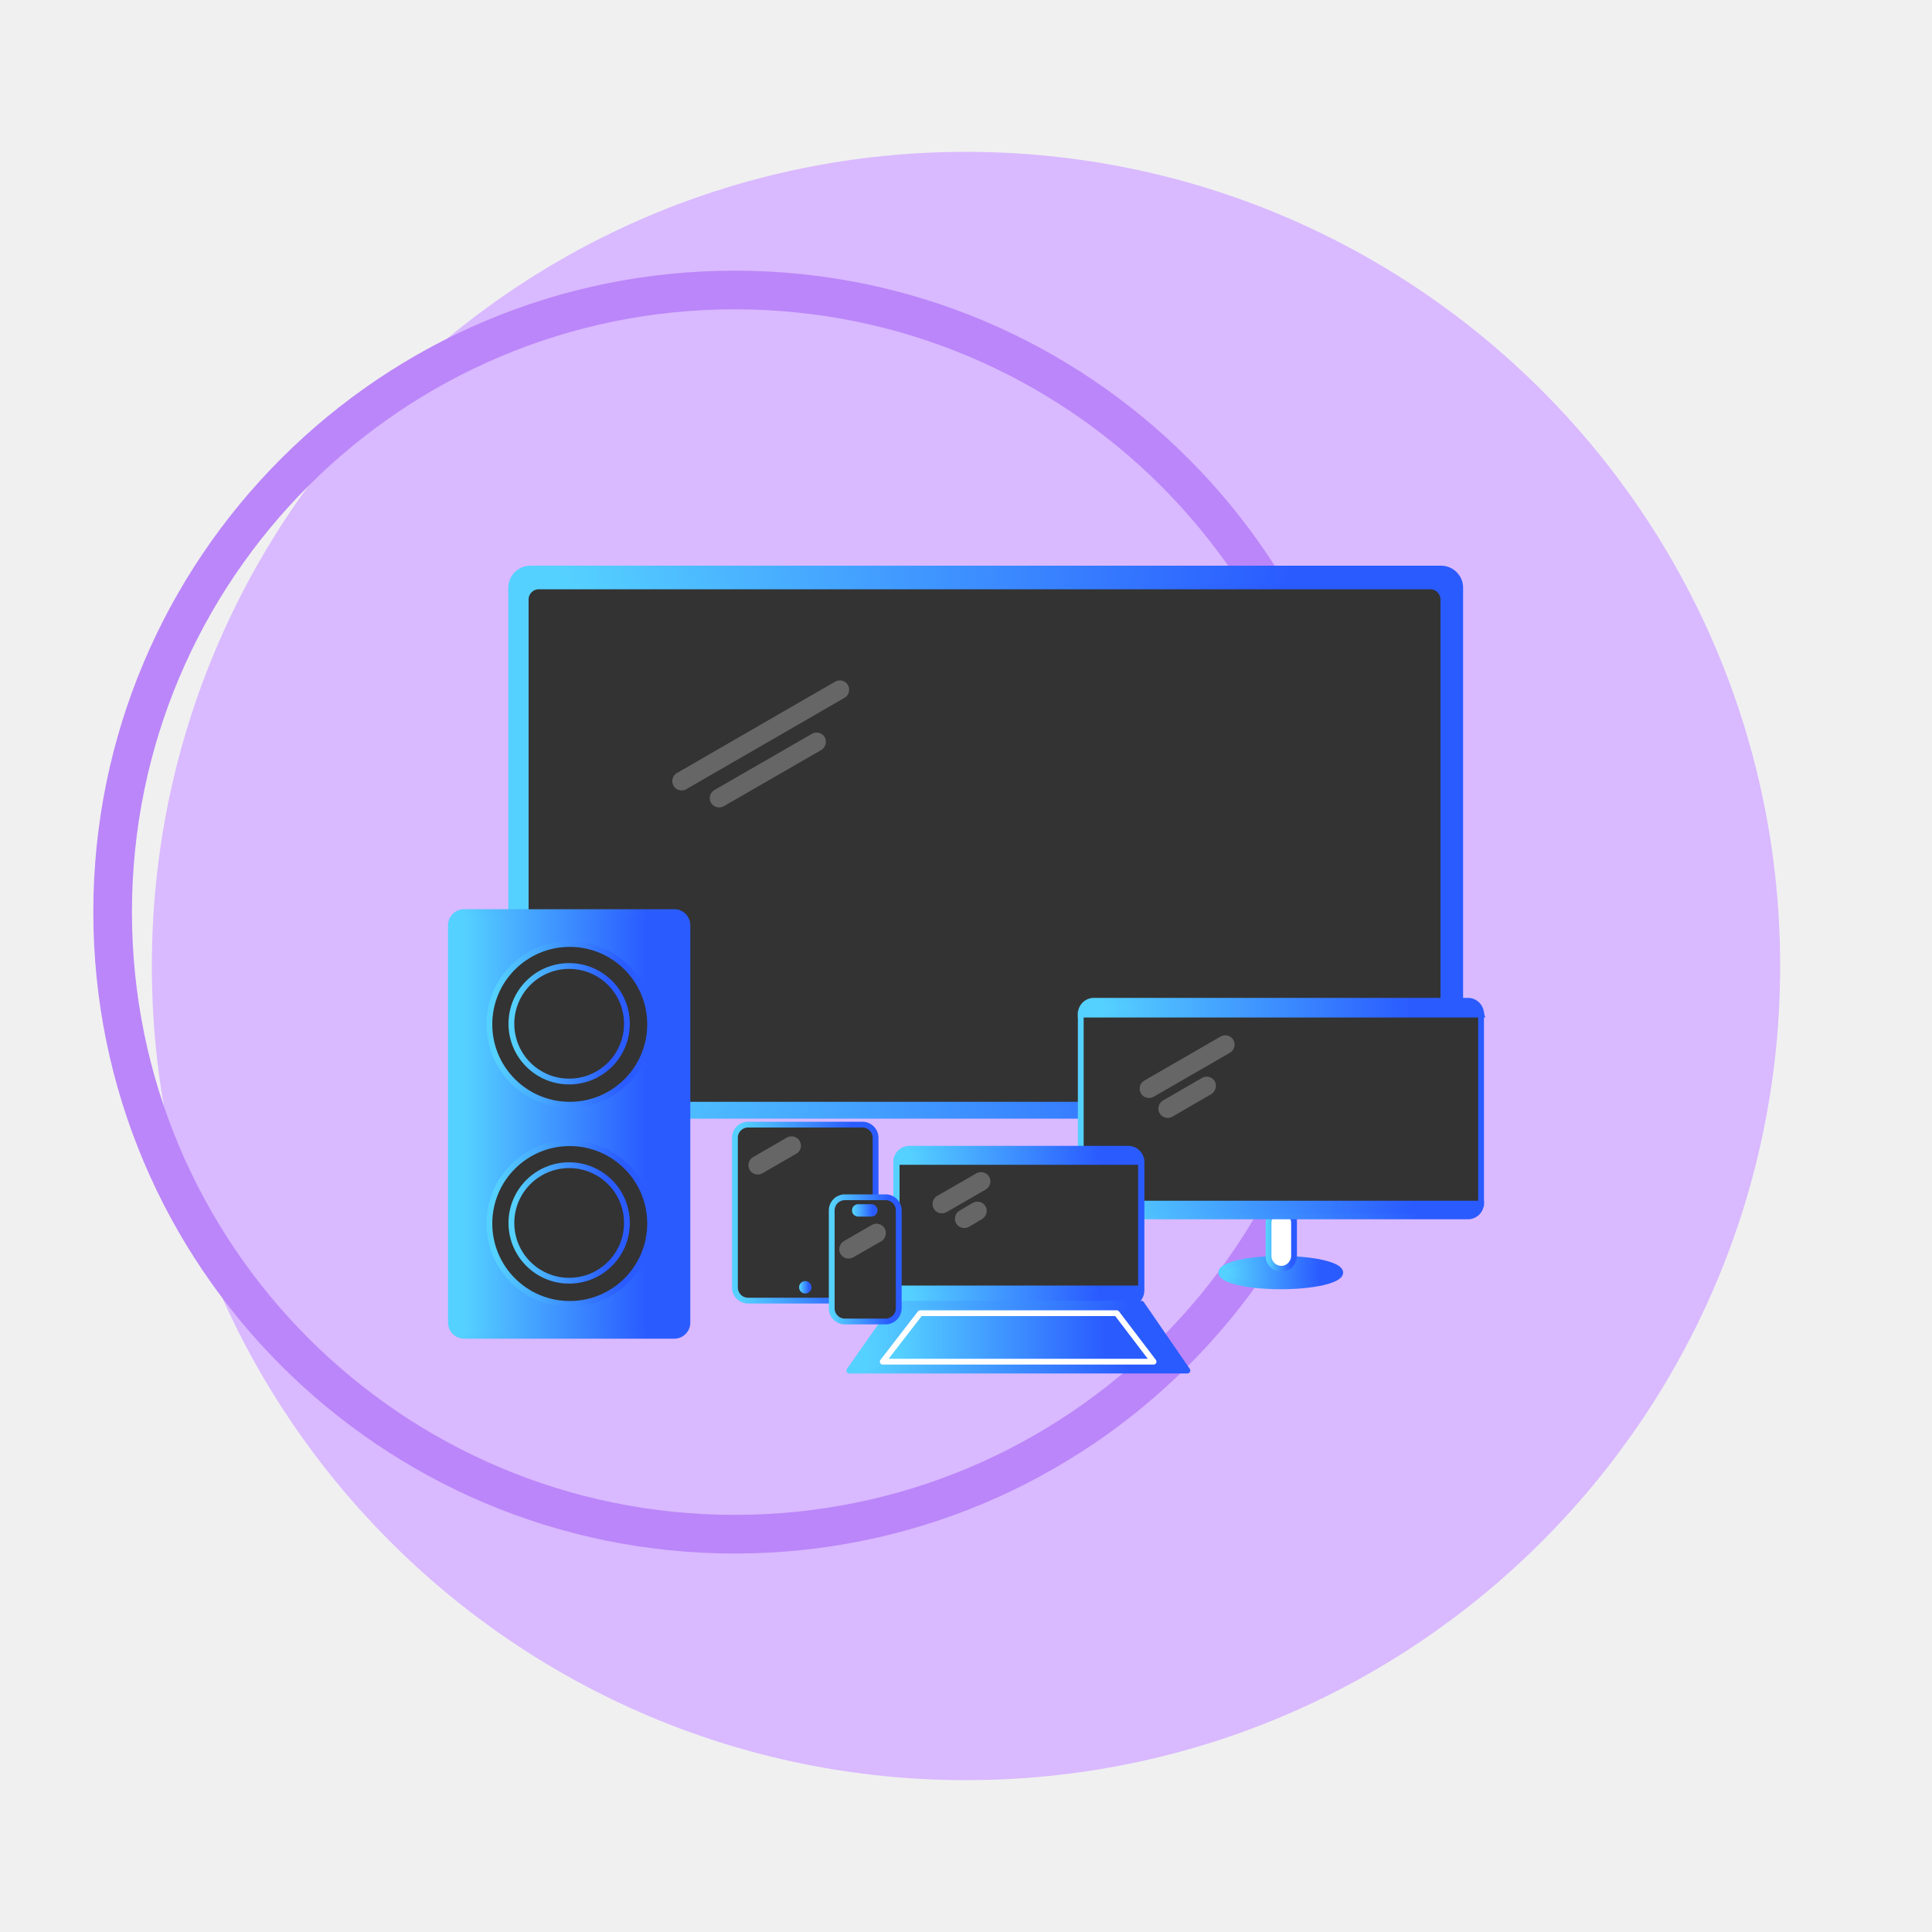
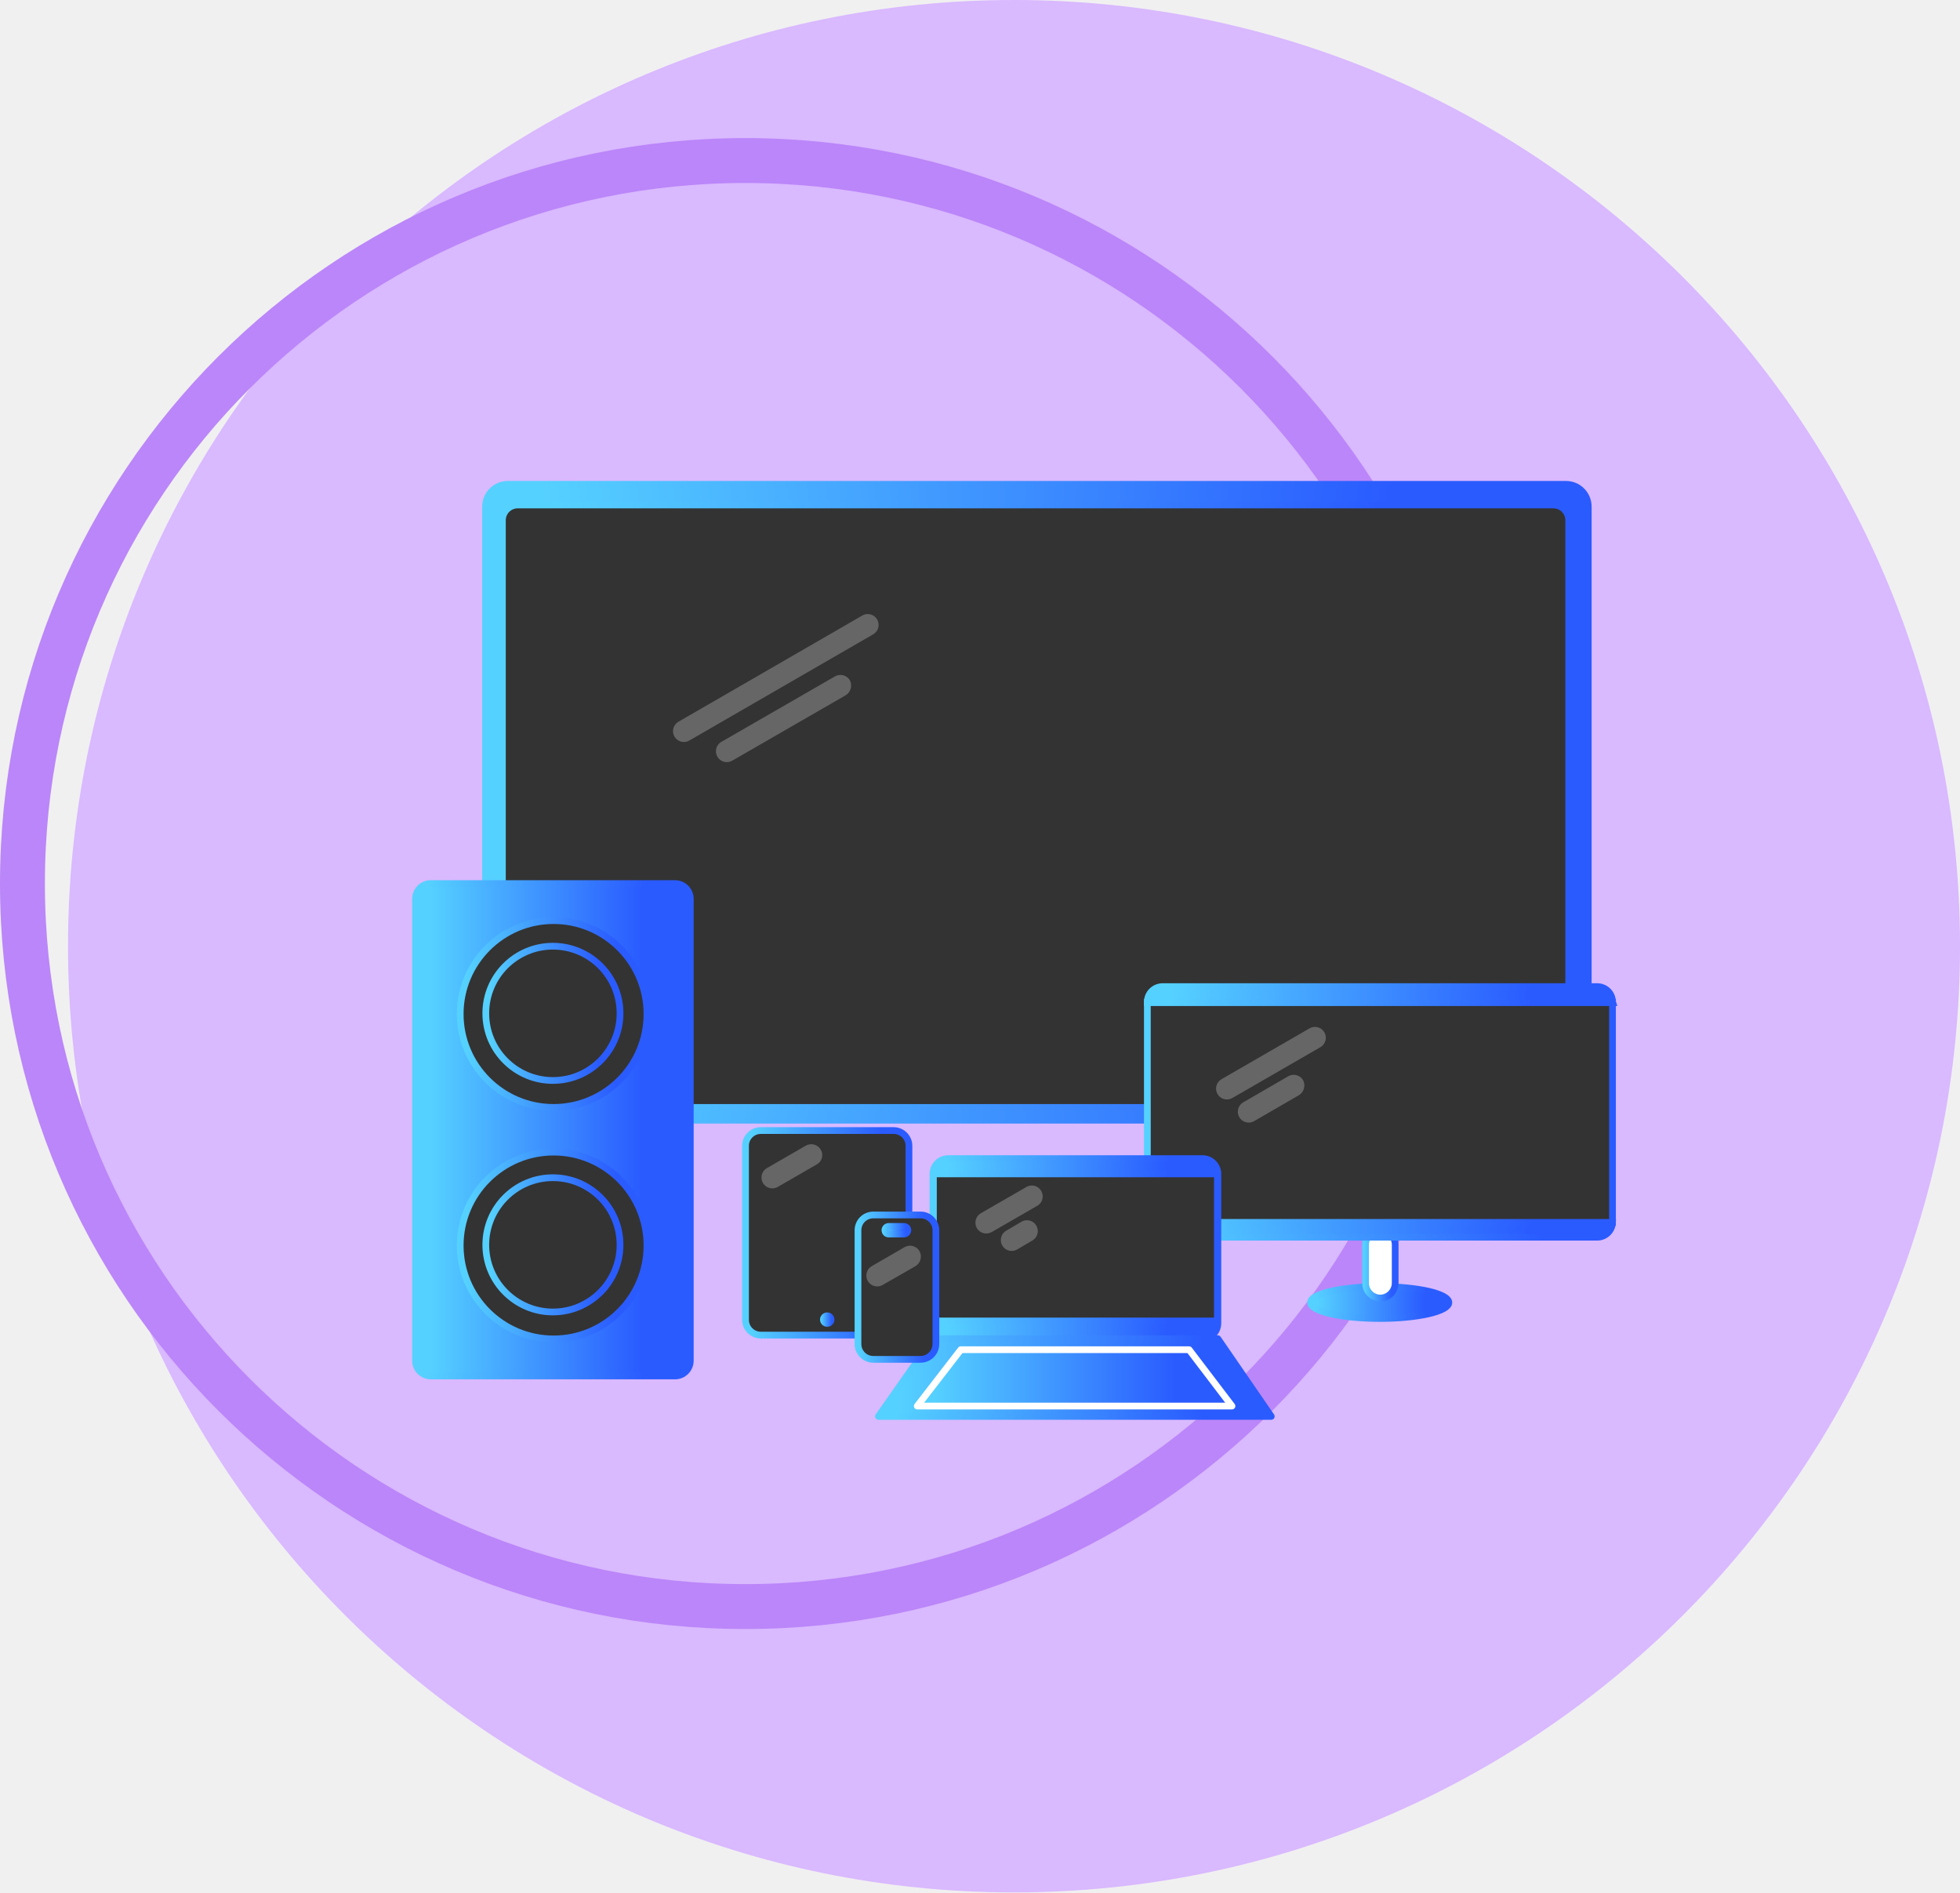
- <svg xmlns="http://www.w3.org/2000/svg" enable-background="new 0 0 1000 1000" version="1.1" viewBox="0 0 1e3 1e3" xml:space="preserve">
-   <style type="text/css">
- 	.st0{fill:#D9B9FF;}
- 	.st1{fill:none;stroke:#BB86F9;stroke-width:20;stroke-miterlimit:10;}
- 	.st2{fill:url(#s);stroke:url(#h);stroke-width:3;stroke-miterlimit:10;}
- 	.st3{fill:#333333;stroke:url(#g);stroke-width:3;stroke-miterlimit:10;}
- 	.st4{fill:url(#f);stroke:url(#e);stroke-width:3;stroke-miterlimit:10;}
- 	.st5{fill:#FFFFFF;stroke:url(#d);stroke-width:3;stroke-miterlimit:10;}
- 	.st6{fill:url(#c);stroke:url(#b);stroke-width:3;stroke-miterlimit:10;}
- 	.st7{fill:#333333;stroke:url(#a);stroke-width:3;stroke-miterlimit:10;}
- 	.st8{fill:url(#ac);stroke:url(#ab);stroke-width:3;stroke-miterlimit:10;}
- 	.st9{fill:#666666;}
- 	.st10{fill:url(#aa);stroke:url(#z);stroke-width:3;stroke-miterlimit:10;}
- 	.st11{fill:url(#y);stroke:url(#x);stroke-width:3;stroke-linejoin:round;stroke-miterlimit:10;}
- 	.st12{fill:#333333;stroke:url(#w);stroke-width:3;stroke-miterlimit:10;}
- 	.st13{fill:url(#v);stroke:#FFFFFF;stroke-width:3;stroke-linejoin:round;stroke-miterlimit:10;}
- 	.st14{fill:#333333;stroke:url(#u);stroke-width:3;stroke-miterlimit:10;}
- 	.st15{fill:url(#t);stroke:url(#r);stroke-width:3;stroke-miterlimit:10;}
- 	.st16{fill:#333333;stroke:url(#q);stroke-width:3;stroke-miterlimit:10;}
- 	.st17{fill:url(#p);stroke:url(#o);stroke-width:3;stroke-miterlimit:10;}
- 	.st18{fill:url(#n);stroke:url(#m);stroke-width:3;stroke-miterlimit:10;}
- 	.st19{fill:#333333;stroke:url(#l);stroke-width:3;stroke-miterlimit:10;}
- 	.st20{fill:#333333;stroke:url(#k);stroke-width:3;stroke-miterlimit:10;}
- 	.st21{fill:#333333;stroke:url(#j);stroke-width:3;stroke-miterlimit:10;}
- 	.st22{fill:#333333;stroke:url(#i);stroke-width:3;stroke-miterlimit:10;}
- </style>
-   <circle class="st0" cx="500" cy="500" r="421.4" />
-   <circle class="st1" cx="380.3" cy="472.1" r="322" />
-   <linearGradient id="s" x1="264.69" x2="755.76" y1="933.91" y2="933.91" gradientTransform="translate(0 -498)" gradientUnits="userSpaceOnUse">
-     <stop stop-color="#55D1FF" offset=".053" />
-     <stop stop-color="#2A5BFF" offset=".821" />
-   </linearGradient>
-   <linearGradient id="h" x1="263.19" x2="757.26" y1="933.91" y2="933.91" gradientTransform="translate(0 -498)" gradientUnits="userSpaceOnUse">
-     <stop stop-color="#55D1FF" offset=".053" />
-     <stop stop-color="#2A5BFF" offset=".821" />
-   </linearGradient>
-   <path class="st2" d="m745.9 577.5h-471.4c-5.4 0-9.9-4.4-9.9-9.9v-263.4c0-5.4 4.4-9.9 9.9-9.9h471.4c5.4 0 9.9 4.4 9.9 9.9v263.4c0 5.4-4.5 9.9-9.9 9.9z" />
-   <linearGradient id="g" x1="270.6" x2="748.72" y1="935.62" y2="935.62" gradientTransform="translate(0 -498)" gradientUnits="userSpaceOnUse">
-     <stop stop-color="#55D1FF" offset=".053" />
-     <stop stop-color="#2A5BFF" offset=".821" />
-   </linearGradient>
-   <path class="st3" d="m740.4 571.8h-461.5c-3.8 0-6.8-3.1-6.8-6.8v-254.7c0-3.8 3.1-6.8 6.8-6.8h461.4c3.8 0 6.8 3.1 6.8 6.8v254.7c0.1 3.7-3 6.8-6.7 6.8z" />
-   <linearGradient id="f" x1="632.14" x2="693.67" y1="1156.7" y2="1156.7" gradientTransform="translate(0 -498)" gradientUnits="userSpaceOnUse">
-     <stop stop-color="#55D1FF" offset=".053" />
-     <stop stop-color="#2A5BFF" offset=".821" />
-   </linearGradient>
-   <linearGradient id="e" x1="630.64" x2="695.17" y1="1156.7" y2="1156.7" gradientTransform="translate(0 -498)" gradientUnits="userSpaceOnUse">
-     <stop stop-color="#55D1FF" offset=".053" />
-     <stop stop-color="#2A5BFF" offset=".821" />
-   </linearGradient>
-   <ellipse class="st4" cx="662.9" cy="658.7" rx="30.8" ry="7.1" />
-   <linearGradient id="d" x1="655.14" x2="671.24" y1="1139.6" y2="1139.6" gradientTransform="translate(0 -498)" gradientUnits="userSpaceOnUse">
-     <stop stop-color="#55D1FF" offset=".053" />
-     <stop stop-color="#2A5BFF" offset=".821" />
-   </linearGradient>
-   <path class="st5" d="m663.2 656.7c-3.6 0-6.6-3-6.6-6.6v-17.1c0-3.6 3-6.6 6.6-6.6s6.6 3 6.6 6.6v17.1c-0.1 3.6-3 6.6-6.6 6.6z" />
-   <linearGradient id="c" x1="559.39" x2="766.64" y1="1124.3" y2="1124.3" gradientTransform="translate(0 -498)" gradientUnits="userSpaceOnUse">
-     <stop stop-color="#55D1FF" offset=".053" />
-     <stop stop-color="#2A5BFF" offset=".821" />
-   </linearGradient>
-   <linearGradient id="b" x1="583.98" x2="743.21" y1="1168.2" y2="1076.2" gradientTransform="translate(0 -498)" gradientUnits="userSpaceOnUse">
-     <stop stop-color="#55D1FF" offset=".053" />
-     <stop stop-color="#2A5BFF" offset=".821" />
-   </linearGradient>
-   <path class="st6" d="m566.2 629.6h193.6c3.6 0 6.7-2.9 6.8-6.6h-207.2c0.2 3.7 3.2 6.6 6.8 6.6z" />
-   <linearGradient id="a" x1="557.89" x2="768.09" y1="1072.1" y2="1072.1" gradientTransform="translate(0 -498)" gradientUnits="userSpaceOnUse">
-     <stop stop-color="#55D1FF" offset=".053" />
-     <stop stop-color="#2A5BFF" offset=".821" />
-   </linearGradient>
-   <path class="st7" d="m559.4 526.9v95.8 0.3h207.2v-0.3-97.7h-207.2v1.9" />
-   <linearGradient id="ac" x1="559.39" x2="766.64" y1="1019.5" y2="1019.5" gradientTransform="translate(0 -498)" gradientUnits="userSpaceOnUse">
-     <stop stop-color="#55D1FF" offset=".053" />
-     <stop stop-color="#2A5BFF" offset=".821" />
-   </linearGradient>
-   <linearGradient id="ab" x1="557.89" x2="768.14" y1="1019.5" y2="1019.5" gradientTransform="translate(0 -498)" gradientUnits="userSpaceOnUse">
-     <stop stop-color="#55D1FF" offset=".053" />
-     <stop stop-color="#2A5BFF" offset=".821" />
-   </linearGradient>
-   <path class="st8" d="m766.6 524.8c0-3.8-3.1-6.8-6.8-6.8h-193.6c-3.8 0-6.8 3.1-6.8 6.8v0.3h207.3l-0.1-0.3z" />
-   <path class="st9" d="m636.6 544.9-39.5 22.8c-2.3 1.3-5.3 0.5-6.6-1.8s-0.5-5.3 1.8-6.6l39.5-22.8c2.3-1.3 5.3-0.5 6.6 1.8s0.5 5.2-1.8 6.6z" />
-   <path class="st9" d="m627 566.3-20.2 11.7c-2.3 1.3-5.3 0.5-6.6-1.8s-0.5-5.3 1.8-6.6l20.2-11.7c2.3-1.3 5.3-0.5 6.6 1.8 1.2 2.2 0.4 5.2-1.8 6.6z" />
-   <linearGradient id="aa" x1="463.85" x2="590.78" y1="1132.7" y2="1132.7" gradientTransform="translate(0 -498)" gradientUnits="userSpaceOnUse">
-     <stop stop-color="#55D1FF" offset=".053" />
-     <stop stop-color="#2A5BFF" offset=".821" />
-   </linearGradient>
-   <linearGradient id="z" x1="462.35" x2="592.28" y1="1132.7" y2="1132.7" gradientTransform="translate(0 -498)" gradientUnits="userSpaceOnUse">
-     <stop stop-color="#55D1FF" offset=".053" />
-     <stop stop-color="#2A5BFF" offset=".821" />
-   </linearGradient>
-   <path class="st10" d="m583.9 674.8h-113.2c-3.8 0-6.8-3.1-6.8-6.8v-66.6c0-3.8 3.1-6.8 6.8-6.8h113.3c3.8 0 6.8 3.1 6.8 6.8v66.6c0 3.8-3.1 6.8-6.9 6.8z" />
-   <linearGradient id="y" x1="439.58" x2="614.59" y1="1190.1" y2="1190.1" gradientTransform="translate(0 -498)" gradientUnits="userSpaceOnUse">
-     <stop stop-color="#55D1FF" offset=".053" />
-     <stop stop-color="#2A5BFF" offset=".821" />
-   </linearGradient>
-   <linearGradient id="x" x1="438.08" x2="616.09" y1="1190.1" y2="1190.1" gradientTransform="translate(0 -498)" gradientUnits="userSpaceOnUse">
-     <stop stop-color="#55D1FF" offset=".053" />
-     <stop stop-color="#2A5BFF" offset=".821" />
-   </linearGradient>
-   <polygon class="st11" points="463.9 674.8 439.6 709.4 614.6 709.4 590.8 674.8" />
-   <linearGradient id="w" x1="462.58" x2="592.05" y1="1132.2" y2="1132.2" gradientTransform="translate(0 -498)" gradientUnits="userSpaceOnUse">
-     <stop stop-color="#55D1FF" offset=".053" />
-     <stop stop-color="#2A5BFF" offset=".821" />
-   </linearGradient>
-   <rect class="st12" x="464.1" y="601.4" width="126.5" height="65.5" />
-   <path class="st9" d="m510.2 615.7-20.3 11.7c-2.3 1.3-5.3 0.5-6.6-1.8s-0.5-5.3 1.8-6.6l20.3-11.7c2.3-1.3 5.3-0.5 6.6 1.8s0.5 5.3-1.8 6.6z" />
-   <path class="st9" d="m508.3 631-6.8 4c-2.3 1.3-5.3 0.5-6.6-1.8s-0.5-5.3 1.8-6.6l6.8-4c2.3-1.3 5.3-0.5 6.6 1.8 1.3 2.2 0.5 5.2-1.8 6.6z" />
-   <linearGradient id="v" x1="456.9" x2="597.1" y1="1190.2" y2="1190.2" gradientTransform="translate(0 -498)" gradientUnits="userSpaceOnUse">
-     <stop stop-color="#55D1FF" offset=".053" />
-     <stop stop-color="#2A5BFF" offset=".821" />
-   </linearGradient>
-   <polygon class="st13" points="476.3 679.7 456.9 704.8 597.1 704.8 578 679.7" />
-   <linearGradient id="u" x1="378.84" x2="454.76" y1="1125.6" y2="1125.6" gradientTransform="translate(0 -498)" gradientUnits="userSpaceOnUse">
-     <stop stop-color="#55D1FF" offset=".053" />
-     <stop stop-color="#2A5BFF" offset=".821" />
-   </linearGradient>
-   <path class="st14" d="m446.4 673.2h-59.2c-3.8 0-6.8-3.1-6.8-6.8v-77.5c0-3.8 3.1-6.8 6.8-6.8h59.2c3.8 0 6.8 3.1 6.8 6.8v77.5c0.1 3.7-3 6.8-6.8 6.8z" />
-   <linearGradient id="t" x1="415.09" x2="418.51" y1="1164.3" y2="1164.3" gradientTransform="translate(0 -498)" gradientUnits="userSpaceOnUse">
-     <stop stop-color="#55D1FF" offset=".053" />
-     <stop stop-color="#2A5BFF" offset=".821" />
-   </linearGradient>
-   <linearGradient id="r" x1="413.59" x2="420.01" y1="1164.3" y2="1164.3" gradientTransform="translate(0 -498)" gradientUnits="userSpaceOnUse">
-     <stop stop-color="#55D1FF" offset=".053" />
-     <stop stop-color="#2A5BFF" offset=".821" />
-   </linearGradient>
-   <circle class="st15" cx="416.8" cy="666.3" r="1.7" />
-   <linearGradient id="q" x1="428.97" x2="466.72" y1="1149.8" y2="1149.8" gradientTransform="translate(0 -498)" gradientUnits="userSpaceOnUse">
-     <stop stop-color="#55D1FF" offset=".053" />
-     <stop stop-color="#2A5BFF" offset=".821" />
-   </linearGradient>
-   <path class="st16" d="m458.4 684h-21.1c-3.8 0-6.8-3.1-6.8-6.8v-50.7c0-3.8 3.1-6.8 6.8-6.8h21.1c3.8 0 6.8 3.1 6.8 6.8v50.7c0 3.7-3.1 6.8-6.8 6.8z" />
-   <linearGradient id="p" x1="442.43" x2="452.69" y1="1124.5" y2="1124.5" gradientTransform="translate(0 -498)" gradientUnits="userSpaceOnUse">
-     <stop stop-color="#55D1FF" offset=".053" />
-     <stop stop-color="#2A5BFF" offset=".821" />
-   </linearGradient>
-   <linearGradient id="o" x1="440.93" x2="454.19" y1="1124.5" y2="1124.5" gradientTransform="translate(0 -498)" gradientUnits="userSpaceOnUse">
-     <stop stop-color="#55D1FF" offset=".053" />
-     <stop stop-color="#2A5BFF" offset=".821" />
-   </linearGradient>
-   <path class="st17" d="m451 628.2h-6.8c-0.9 0-1.7-0.7-1.7-1.7s0.8-1.7 1.7-1.7h6.8c0.9 0 1.7 0.7 1.7 1.7 0 0.9-0.8 1.7-1.7 1.7z" />
-   <linearGradient id="n" x1="233.36" x2="355.84" y1="1079.8" y2="1079.8" gradientTransform="translate(0 -498)" gradientUnits="userSpaceOnUse">
-     <stop stop-color="#55D1FF" offset=".053" />
-     <stop stop-color="#2A5BFF" offset=".821" />
-   </linearGradient>
-   <linearGradient id="m" x1="231.86" x2="357.34" y1="1079.8" y2="1079.8" gradientTransform="translate(0 -498)" gradientUnits="userSpaceOnUse">
-     <stop stop-color="#55D1FF" offset=".053" />
-     <stop stop-color="#2A5BFF" offset=".821" />
-   </linearGradient>
-   <path class="st18" d="m349 691.4h-108.8c-3.8 0-6.8-3.1-6.8-6.8v-205.7c0-3.8 3.1-6.8 6.8-6.8h108.8c3.8 0 6.8 3.1 6.8 6.8v205.7c0 3.7-3 6.8-6.8 6.8z" />
-   <linearGradient id="l" x1="251.8" x2="337.97" y1="1028.2" y2="1028.2" gradientTransform="translate(0 -498)" gradientUnits="userSpaceOnUse">
-     <stop stop-color="#55D1FF" offset=".053" />
-     <stop stop-color="#2A5BFF" offset=".821" />
-   </linearGradient>
-   <circle class="st19" cx="294.9" cy="530.2" r="41.6" />
-   <linearGradient id="k" x1="251.8" x2="337.97" y1="1131.3" y2="1131.3" gradientTransform="translate(0 -498)" gradientUnits="userSpaceOnUse">
-     <stop stop-color="#55D1FF" offset=".053" />
-     <stop stop-color="#2A5BFF" offset=".821" />
-   </linearGradient>
-   <circle class="st20" cx="294.9" cy="633.3" r="41.6" />
-   <linearGradient id="j" x1="263.19" x2="326.01" y1="1027.9" y2="1027.9" gradientTransform="translate(0 -498)" gradientUnits="userSpaceOnUse">
-     <stop stop-color="#55D1FF" offset=".053" />
-     <stop stop-color="#2A5BFF" offset=".821" />
-   </linearGradient>
-   <circle class="st21" cx="294.6" cy="529.9" r="29.9" />
-   <linearGradient id="i" x1="263.19" x2="326.01" y1="1131" y2="1131" gradientTransform="translate(0 -498)" gradientUnits="userSpaceOnUse">
-     <stop stop-color="#55D1FF" offset=".053" />
-     <stop stop-color="#2A5BFF" offset=".821" />
-   </linearGradient>
-   <circle class="st22" cx="294.6" cy="633" r="29.9" />
-   <path class="st9" d="m437.1 361.2-81.9 47.3c-2.3 1.3-5.3 0.5-6.6-1.8s-0.5-5.3 1.8-6.6l81.9-47.3c2.3-1.3 5.3-0.5 6.6 1.8s0.5 5.3-1.8 6.6z" />
-   <path class="st9" d="m425.1 388.2-50.5 29.1c-2.3 1.3-5.3 0.5-6.6-1.8s-0.5-5.3 1.8-6.6l50.5-29.1c2.3-1.3 5.3-0.5 6.6 1.8 1.2 2.2 0.4 5.3-1.8 6.6z" />
-   <path class="st9" d="m412.1 597.2-17.5 10.1c-2.3 1.3-5.3 0.5-6.6-1.8s-0.5-5.3 1.8-6.6l17.5-10.1c2.3-1.3 5.3-0.5 6.6 1.8 1.4 2.3 0.6 5.3-1.8 6.6z" />
-   <path class="st9" d="m456.1 642.5-14.5 8.3c-2.3 1.3-5.3 0.5-6.6-1.8s-0.5-5.3 1.8-6.6l14.5-8.4c2.3-1.3 5.3-0.5 6.6 1.8 1.3 2.4 0.5 5.4-1.8 6.7z" />
+ <svg xmlns="http://www.w3.org/2000/svg" xmlns:xlink="http://www.w3.org/1999/xlink" id="fc35695a-9bc5-4d55-a70c-3bf785a41134" data-name="Camada 1" viewBox="0 0 873.1 842.8">
+   <defs>
+     <linearGradient id="e92ff22c-2f38-49f0-80c6-1ce8863c0166" x1="264.6" y1="68.1" x2="755.8" y2="68.1" gradientTransform="matrix(1, 0, 0, -1, 0, 504)" gradientUnits="userSpaceOnUse">
+       <stop offset="0.05" stop-color="#55d1ff" />
+       <stop offset="0.82" stop-color="#2a5bff" />
+     </linearGradient>
+     <linearGradient id="ac94a49a-7fbd-4373-b3f8-c1beb2235511" x1="263.1" y1="68.1" x2="757.3" y2="68.1" xlink:href="#e92ff22c-2f38-49f0-80c6-1ce8863c0166" />
+     <linearGradient id="bb814c98-fd1c-4029-a975-c47f291bfe1f" x1="270.6" y1="66.35" x2="748.6" y2="66.35" xlink:href="#e92ff22c-2f38-49f0-80c6-1ce8863c0166" />
+     <linearGradient id="ab5d6cd9-4d45-49f3-84fc-e40153e7c87c" x1="632.1" y1="-154.7" x2="693.63" y2="-154.7" gradientTransform="matrix(1, 0, 0, -1, -48.3, 425.4)" xlink:href="#e92ff22c-2f38-49f0-80c6-1ce8863c0166" />
+     <linearGradient id="a2da786e-e85c-491b-b149-2953c55d2b52" x1="630.6" y1="-154.7" x2="695.13" y2="-154.7" gradientTransform="matrix(1, 0, 0, -1, -48.3, 425.4)" xlink:href="#e92ff22c-2f38-49f0-80c6-1ce8863c0166" />
+     <linearGradient id="eeb554c1-2acd-4fe8-9ced-6dcfbfa3c69f" x1="655.14" y1="-137.55" x2="671.24" y2="-137.55" xlink:href="#e92ff22c-2f38-49f0-80c6-1ce8863c0166" />
+     <linearGradient id="e7223621-b475-4eaa-90e1-228e8af79a53" x1="559.4" y1="-122.3" x2="766.6" y2="-122.3" xlink:href="#e92ff22c-2f38-49f0-80c6-1ce8863c0166" />
+     <linearGradient id="ba28ebb2-fd97-459b-a156-eb65183f4951" x1="584.02" y1="-166.15" x2="743.13" y2="-74.22" xlink:href="#e92ff22c-2f38-49f0-80c6-1ce8863c0166" />
+     <linearGradient id="b37c9a88-d145-4bbb-b4e1-53fa25565ee6" x1="557.9" y1="-70" x2="768.1" y2="-70" xlink:href="#e92ff22c-2f38-49f0-80c6-1ce8863c0166" />
+     <linearGradient id="f05e95ef-56eb-4a1f-9718-ca37a93db284" x1="559.4" y1="-17.55" x2="766.7" y2="-17.55" xlink:href="#e92ff22c-2f38-49f0-80c6-1ce8863c0166" />
+     <linearGradient id="fedb24d2-dd74-4cb4-a9a0-080fe96034d8" x1="557.9" y1="-17.55" x2="768.15" y2="-17.55" xlink:href="#e92ff22c-2f38-49f0-80c6-1ce8863c0166" />
+     <linearGradient id="bf856e95-d190-47e0-babc-2b707a03ab85" x1="463.9" y1="-130.7" x2="590.8" y2="-130.7" xlink:href="#e92ff22c-2f38-49f0-80c6-1ce8863c0166" />
+     <linearGradient id="f2a6bd61-01f8-47e9-a173-046e0afff61c" x1="462.4" y1="-130.7" x2="592.3" y2="-130.7" xlink:href="#e92ff22c-2f38-49f0-80c6-1ce8863c0166" />
+     <linearGradient id="b826fc14-7956-4859-89f5-85a130b74b6a" x1="439.6" y1="-188.1" x2="614.6" y2="-188.1" gradientTransform="matrix(1, 0, 0, -1, -48.3, 425.4)" xlink:href="#e92ff22c-2f38-49f0-80c6-1ce8863c0166" />
+     <linearGradient id="bcae1f18-2d4c-4b08-86fb-f775de6b6852" x1="438.1" y1="-188.1" x2="616.1" y2="-188.1" gradientTransform="matrix(1, 0, 0, -1, -48.3, 425.4)" xlink:href="#e92ff22c-2f38-49f0-80c6-1ce8863c0166" />
+     <linearGradient id="e3fb2b44-4e04-421e-ac9d-fa5f7deb5f5c" x1="462.6" y1="-130.15" x2="592.1" y2="-130.15" gradientTransform="matrix(1, 0, 0, -1, -48.3, 425.4)" xlink:href="#e92ff22c-2f38-49f0-80c6-1ce8863c0166" />
+     <linearGradient id="ac526072-dd9a-499d-b701-5d6f7bc6254c" x1="456.9" y1="-188.25" x2="597.1" y2="-188.25" gradientTransform="matrix(1, 0, 0, -1, -48.3, 425.4)" xlink:href="#e92ff22c-2f38-49f0-80c6-1ce8863c0166" />
+     <linearGradient id="a6669598-94c0-49d6-ac6b-bb374140c6cb" x1="378.9" y1="-123.65" x2="454.82" y2="-123.65" xlink:href="#e92ff22c-2f38-49f0-80c6-1ce8863c0166" />
+     <linearGradient id="a8f396c6-b541-4020-bb05-3a508ff162b6" x1="415.09" y1="-162.3" x2="418.51" y2="-162.3" gradientTransform="matrix(1, 0, 0, -1, -48.3, 425.4)" xlink:href="#e92ff22c-2f38-49f0-80c6-1ce8863c0166" />
+     <linearGradient id="e4707c0b-61a4-4964-a7e5-cb60ba2d687d" x1="413.59" y1="-162.3" x2="420.01" y2="-162.3" gradientTransform="matrix(1, 0, 0, -1, -48.3, 425.4)" xlink:href="#e92ff22c-2f38-49f0-80c6-1ce8863c0166" />
+     <linearGradient id="f655e707-55ba-4855-8b94-9cab8c2bc1ce" x1="429" y1="-147.85" x2="466.75" y2="-147.85" xlink:href="#e92ff22c-2f38-49f0-80c6-1ce8863c0166" />
+     <linearGradient id="ba0b3f8c-7750-40e8-8f3f-a6d51201f40e" x1="442.43" y1="-122.5" x2="452.69" y2="-122.5" xlink:href="#e92ff22c-2f38-49f0-80c6-1ce8863c0166" />
+     <linearGradient id="ace62cec-942a-466f-a49b-4ef2d86259ba" x1="440.93" y1="-122.5" x2="454.19" y2="-122.5" xlink:href="#e92ff22c-2f38-49f0-80c6-1ce8863c0166" />
+     <linearGradient id="e02d4b93-2898-4d3c-8dbd-c0d0cf179e34" x1="233.4" y1="-77.75" x2="355.8" y2="-77.75" xlink:href="#e92ff22c-2f38-49f0-80c6-1ce8863c0166" />
+     <linearGradient id="f6772b41-fa65-4329-91c3-b517fc779f71" x1="231.9" y1="-77.75" x2="357.3" y2="-77.75" xlink:href="#e92ff22c-2f38-49f0-80c6-1ce8863c0166" />
+     <linearGradient id="ac7d8941-23db-4323-bc0a-06c98db315fa" x1="251.8" y1="-26.2" x2="338" y2="-26.2" gradientTransform="matrix(1, 0, 0, -1, -48.3, 425.4)" xlink:href="#e92ff22c-2f38-49f0-80c6-1ce8863c0166" />
+     <linearGradient id="b69242f4-6c09-4e46-aa2e-18a06ba37e4d" x1="251.8" y1="-129.3" x2="338" y2="-129.3" gradientTransform="matrix(1, 0, 0, -1, -48.3, 425.4)" xlink:href="#e92ff22c-2f38-49f0-80c6-1ce8863c0166" />
+     <linearGradient id="b8bf92f0-9a14-4c21-b90b-dfa959575766" x1="263.2" y1="-25.9" x2="326" y2="-25.9" gradientTransform="matrix(1, 0, 0, -1, -48.3, 425.4)" xlink:href="#e92ff22c-2f38-49f0-80c6-1ce8863c0166" />
+     <linearGradient id="af53c9b9-9717-4261-af17-5fc30041e187" x1="263.2" y1="-129" x2="326" y2="-129" gradientTransform="matrix(1, 0, 0, -1, -48.3, 425.4)" xlink:href="#e92ff22c-2f38-49f0-80c6-1ce8863c0166" />
+   </defs>
+   <circle cx="451.7" cy="421.4" r="421.4" style="fill:#d9b9ff" />
+   <circle cx="332" cy="393.5" r="322" style="fill:none;stroke:#bb86f9;stroke-miterlimit:10;stroke-width:20px" />
+   <path d="M745.9,577.5H274.5a9.92,9.92,0,0,1-9.9-9.9V304.2a9.92,9.92,0,0,1,9.9-9.9H745.9a9.92,9.92,0,0,1,9.9,9.9V567.6A10,10,0,0,1,745.9,577.5Z" transform="translate(-48.3 -78.6)" style="stroke-miterlimit:10;stroke-width:3px;fill:url(#e92ff22c-2f38-49f0-80c6-1ce8863c0166);stroke:url(#ac94a49a-7fbd-4373-b3f8-c1beb2235511)" />
+   <path d="M740.4,571.8H278.9a6.81,6.81,0,0,1-6.8-6.8V310.3a6.81,6.81,0,0,1,6.8-6.8H740.3a6.81,6.81,0,0,1,6.8,6.8V565A6.72,6.72,0,0,1,740.4,571.8Z" transform="translate(-48.3 -78.6)" style="fill:#333;stroke-miterlimit:10;stroke-width:3px;stroke:url(#bb814c98-fd1c-4029-a975-c47f291bfe1f)" />
+   <ellipse cx="614.6" cy="580.1" rx="30.8" ry="7.1" style="stroke-miterlimit:10;stroke-width:3px;fill:url(#ab5d6cd9-4d45-49f3-84fc-e40153e7c87c);stroke:url(#a2da786e-e85c-491b-b149-2953c55d2b52)" />
+   <path d="M663.2,656.7a6.66,6.66,0,0,1-6.6-6.6V633a6.6,6.6,0,1,1,13.2,0v17.1A6.73,6.73,0,0,1,663.2,656.7Z" transform="translate(-48.3 -78.6)" style="fill:#fff;stroke-miterlimit:10;stroke-width:3px;stroke:url(#eeb554c1-2acd-4fe8-9ced-6dcfbfa3c69f)" />
+   <path d="M566.2,629.6H759.8a6.83,6.83,0,0,0,6.8-6.6H559.4A6.9,6.9,0,0,0,566.2,629.6Z" transform="translate(-48.3 -78.6)" style="stroke-miterlimit:10;stroke-width:3px;fill:url(#e7223621-b475-4eaa-90e1-228e8af79a53);stroke:url(#ba28ebb2-fd97-459b-a156-eb65183f4951)" />
+   <path d="M559.4,526.9V623H766.6V525H559.4v1.9" transform="translate(-48.3 -78.6)" style="fill:#333;stroke-miterlimit:10;stroke-width:3px;stroke:url(#b37c9a88-d145-4bbb-b4e1-53fa25565ee6)" />
+   <path d="M766.6,524.8a6.81,6.81,0,0,0-6.8-6.8H566.2a6.81,6.81,0,0,0-6.8,6.8v.3H766.7Z" transform="translate(-48.3 -78.6)" style="stroke-miterlimit:10;stroke-width:3px;fill:url(#f05e95ef-56eb-4a1f-9718-ca37a93db284);stroke:url(#fedb24d2-dd74-4cb4-a9a0-080fe96034d8)" />
+   <path d="M636.6,544.9l-39.5,22.8a4.84,4.84,0,0,1-4.8-8.4l39.5-22.8a4.84,4.84,0,0,1,4.8,8.4Z" transform="translate(-48.3 -78.6)" style="fill:#666" />
+   <path d="M627,566.3,606.8,578a4.84,4.84,0,0,1-4.8-8.4l20.2-11.7a4.88,4.88,0,0,1,6.6,1.8A5.12,5.12,0,0,1,627,566.3Z" transform="translate(-48.3 -78.6)" style="fill:#666" />
+   <path d="M583.9,674.8H470.7a6.81,6.81,0,0,1-6.8-6.8V601.4a6.81,6.81,0,0,1,6.8-6.8H584a6.81,6.81,0,0,1,6.8,6.8V668a6.83,6.83,0,0,1-6.9,6.8Z" transform="translate(-48.3 -78.6)" style="stroke-miterlimit:10;stroke-width:3px;fill:url(#bf856e95-d190-47e0-babc-2b707a03ab85);stroke:url(#f2a6bd61-01f8-47e9-a173-046e0afff61c)" />
+   <polygon points="415.6 596.2 391.3 630.8 566.3 630.8 542.5 596.2 415.6 596.2" style="stroke-linejoin:round;stroke-width:3px;fill:url(#b826fc14-7956-4859-89f5-85a130b74b6a);stroke:url(#bcae1f18-2d4c-4b08-86fb-f775de6b6852)" />
+   <rect x="415.8" y="522.8" width="126.5" height="65.5" style="fill:#333;stroke-miterlimit:10;stroke-width:3px;stroke:url(#e3fb2b44-4e04-421e-ac9d-fa5f7deb5f5c)" />
+   <path d="M510.2,615.7l-20.3,11.7a4.84,4.84,0,0,1-4.8-8.4l20.3-11.7a4.84,4.84,0,1,1,4.8,8.4Z" transform="translate(-48.3 -78.6)" style="fill:#666" />
+   <path d="M508.3,631l-6.8,4a4.84,4.84,0,1,1-4.8-8.4l6.8-4a4.84,4.84,0,0,1,4.8,8.4Z" transform="translate(-48.3 -78.6)" style="fill:#666" />
+   <polygon points="428 601.1 408.6 626.2 548.8 626.2 529.7 601.1 428 601.1" style="stroke:#fff;stroke-linejoin:round;stroke-width:3px;fill:url(#ac526072-dd9a-499d-b701-5d6f7bc6254c)" />
+   <path d="M446.4,673.2H387.2a6.81,6.81,0,0,1-6.8-6.8V588.9a6.81,6.81,0,0,1,6.8-6.8h59.2a6.81,6.81,0,0,1,6.8,6.8v77.5A6.74,6.74,0,0,1,446.4,673.2Z" transform="translate(-48.3 -78.6)" style="fill:#333;stroke-miterlimit:10;stroke-width:3px;stroke:url(#a6669598-94c0-49d6-ac6b-bb374140c6cb)" />
+   <circle cx="368.5" cy="587.7" r="1.7" style="stroke-miterlimit:10;stroke-width:3px;fill:url(#a8f396c6-b541-4020-bb05-3a508ff162b6);stroke:url(#e4707c0b-61a4-4964-a7e5-cb60ba2d687d)" />
+   <path d="M458.4,684H437.3a6.81,6.81,0,0,1-6.8-6.8V626.5a6.81,6.81,0,0,1,6.8-6.8h21.1a6.81,6.81,0,0,1,6.8,6.8v50.7A6.87,6.87,0,0,1,458.4,684Z" transform="translate(-48.3 -78.6)" style="fill:#333;stroke-miterlimit:10;stroke-width:3px;stroke:url(#f655e707-55ba-4855-8b94-9cab8c2bc1ce)" />
+   <path d="M451,628.2h-6.8a1.7,1.7,0,1,1,0-3.4H451a1.69,1.69,0,0,1,1.7,1.7A1.75,1.75,0,0,1,451,628.2Z" transform="translate(-48.3 -78.6)" style="stroke-miterlimit:10;stroke-width:3px;fill:url(#ba0b3f8c-7750-40e8-8f3f-a6d51201f40e);stroke:url(#ace62cec-942a-466f-a49b-4ef2d86259ba)" />
+   <path d="M349,691.4H240.2a6.81,6.81,0,0,1-6.8-6.8V478.9a6.81,6.81,0,0,1,6.8-6.8H349a6.81,6.81,0,0,1,6.8,6.8V684.6A6.81,6.81,0,0,1,349,691.4Z" transform="translate(-48.3 -78.6)" style="stroke-miterlimit:10;stroke-width:3px;fill:url(#e02d4b93-2898-4d3c-8dbd-c0d0cf179e34);stroke:url(#f6772b41-fa65-4329-91c3-b517fc779f71)" />
+   <circle cx="246.6" cy="451.6" r="41.6" style="fill:#333;stroke-miterlimit:10;stroke-width:3px;stroke:url(#ac7d8941-23db-4323-bc0a-06c98db315fa)" />
+   <circle cx="246.6" cy="554.7" r="41.6" style="fill:#333;stroke-miterlimit:10;stroke-width:3px;stroke:url(#b69242f4-6c09-4e46-aa2e-18a06ba37e4d)" />
+   <circle cx="246.3" cy="451.3" r="29.9" style="fill:#333;stroke-miterlimit:10;stroke-width:3px;stroke:url(#b8bf92f0-9a14-4c21-b90b-dfa959575766)" />
+   <circle cx="246.3" cy="554.4" r="29.9" style="fill:#333;stroke-miterlimit:10;stroke-width:3px;stroke:url(#af53c9b9-9717-4261-af17-5fc30041e187)" />
+   <path d="M437.1,361.2l-81.9,47.3a4.84,4.84,0,0,1-4.8-8.4l81.9-47.3a4.84,4.84,0,1,1,4.8,8.4Z" transform="translate(-48.3 -78.6)" style="fill:#666" />
+   <path d="M425.1,388.2l-50.5,29.1a4.84,4.84,0,1,1-4.8-8.4l50.5-29.1a4.88,4.88,0,0,1,6.6,1.8A5.1,5.1,0,0,1,425.1,388.2Z" transform="translate(-48.3 -78.6)" style="fill:#666" />
+   <path d="M412.1,597.2l-17.5,10.1a4.84,4.84,0,0,1-4.8-8.4l17.5-10.1a4.88,4.88,0,0,1,6.6,1.8A4.71,4.71,0,0,1,412.1,597.2Z" transform="translate(-48.3 -78.6)" style="fill:#666" />
+   <path d="M456.1,642.5l-14.5,8.3a4.84,4.84,0,1,1-4.8-8.4l14.5-8.4a4.88,4.88,0,0,1,6.6,1.8A5,5,0,0,1,456.1,642.5Z" transform="translate(-48.3 -78.6)" style="fill:#666" />
</svg>
